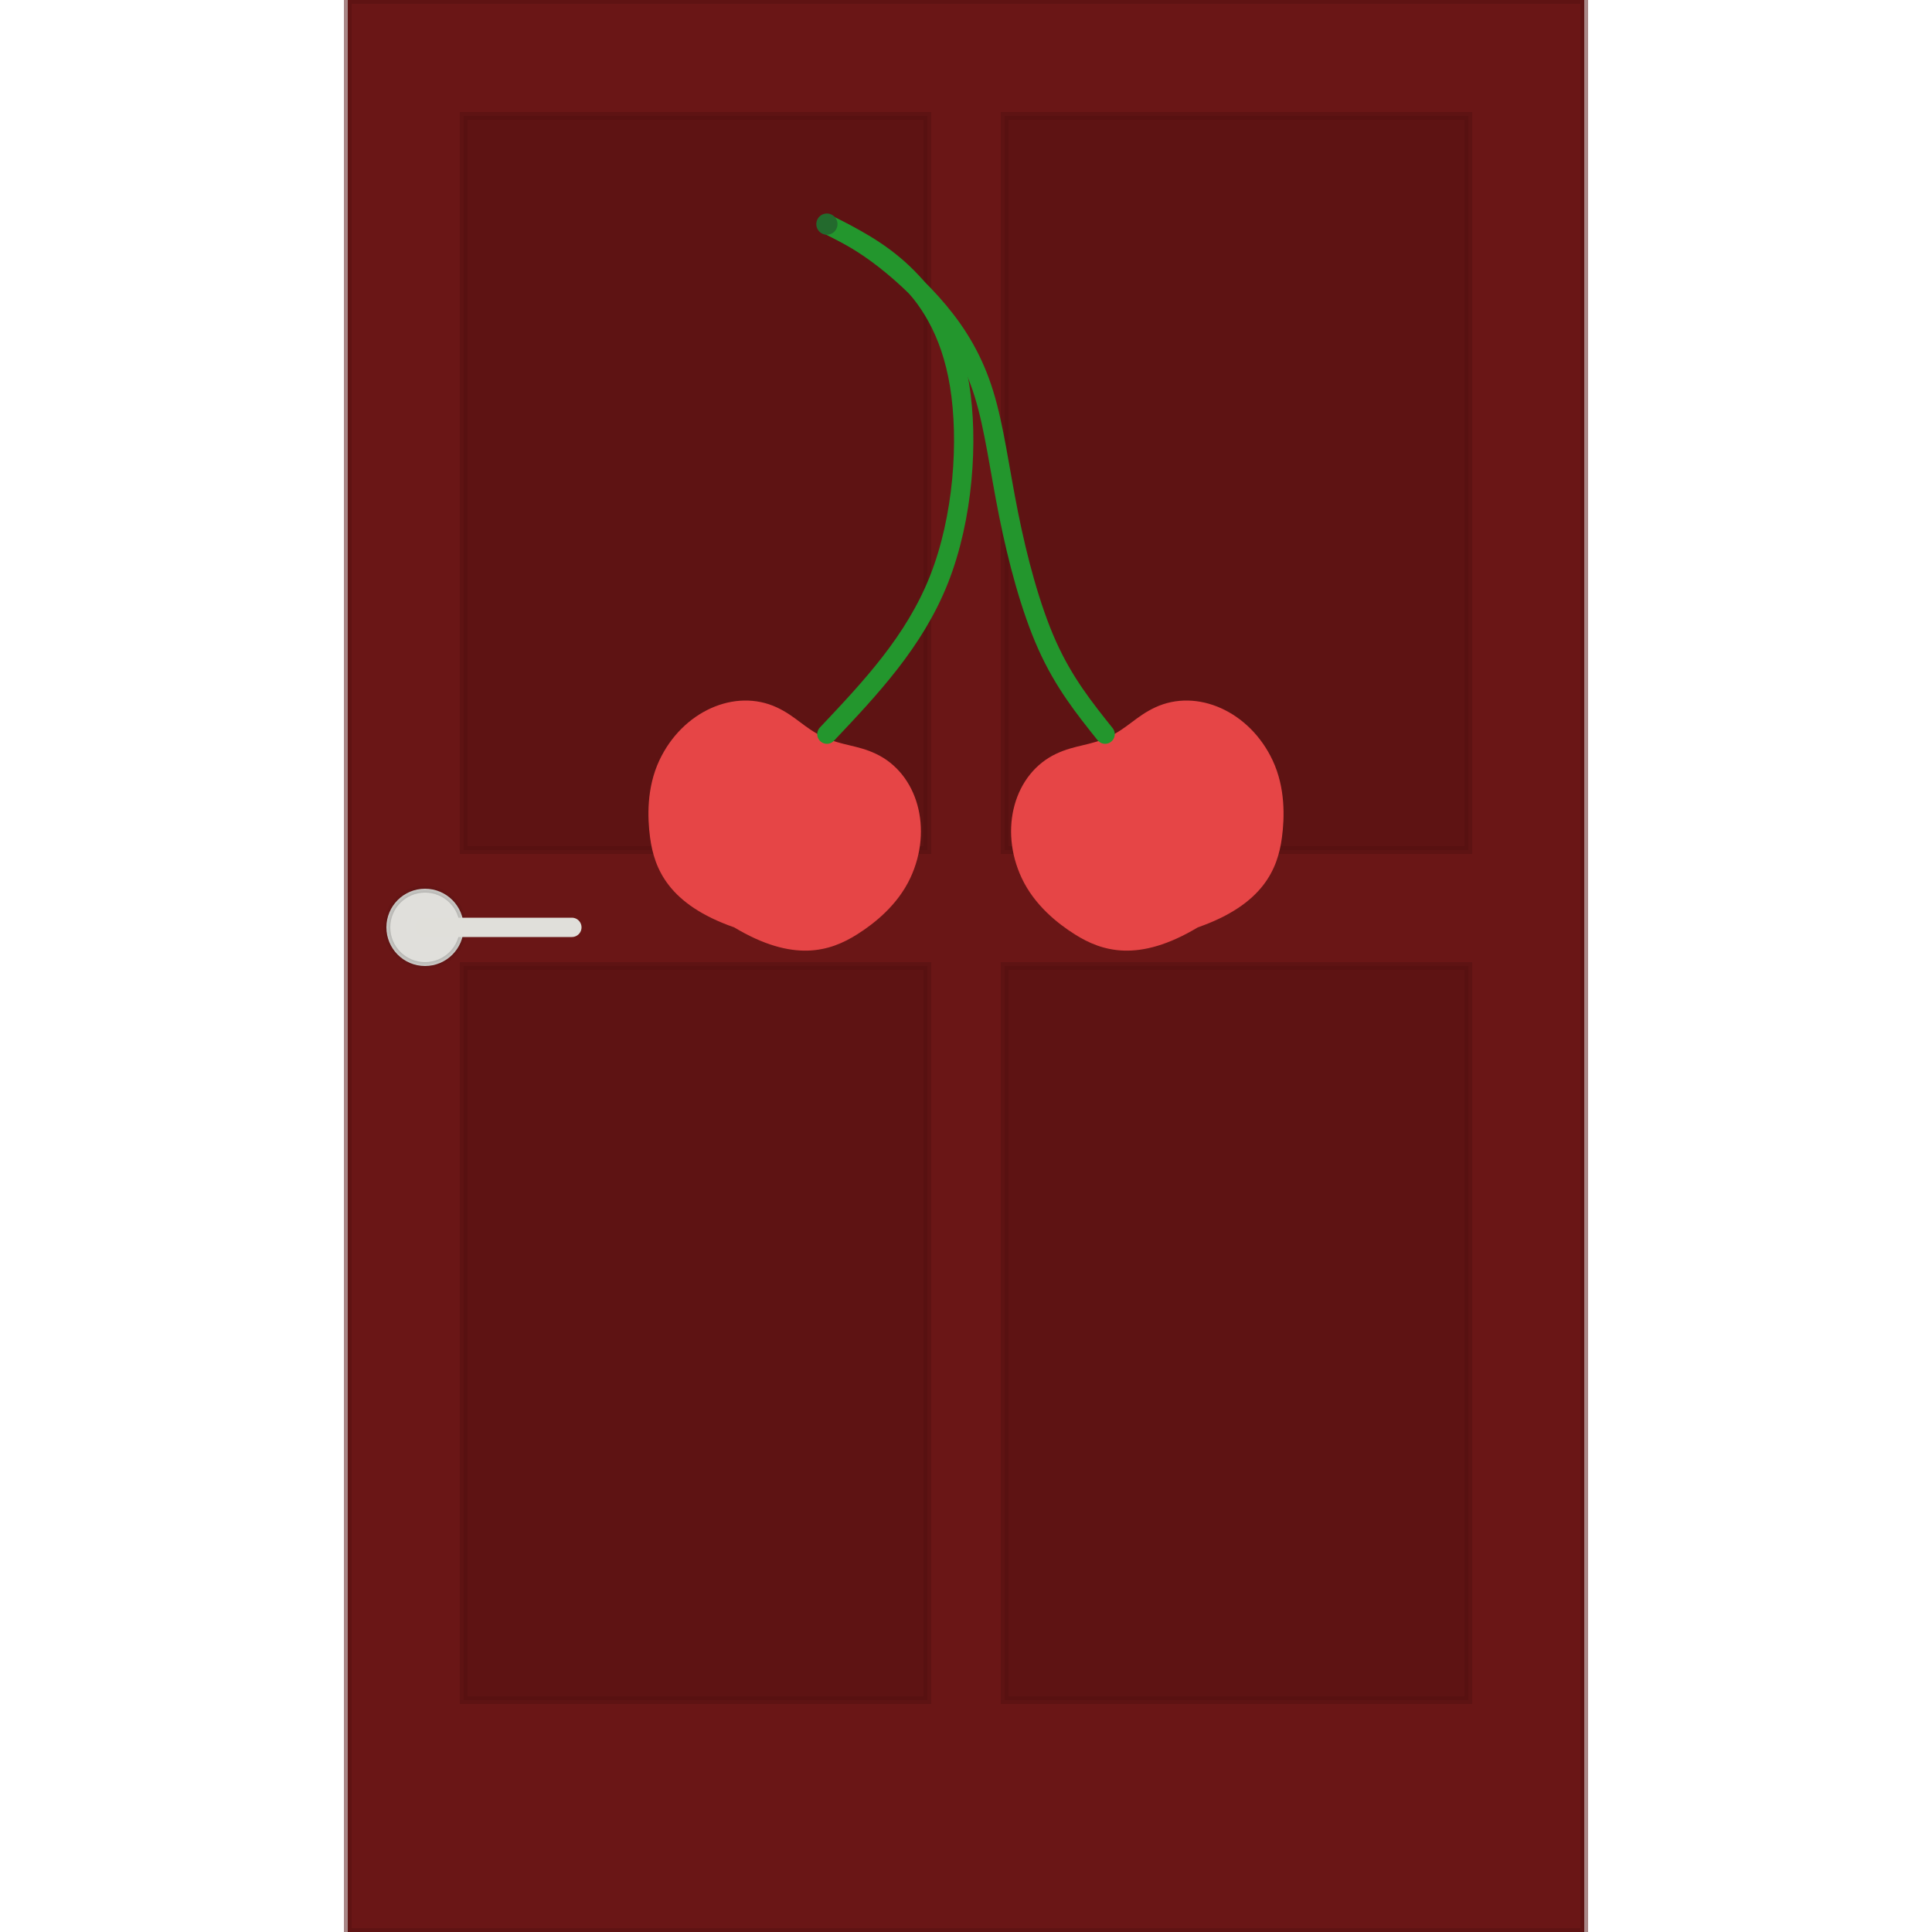
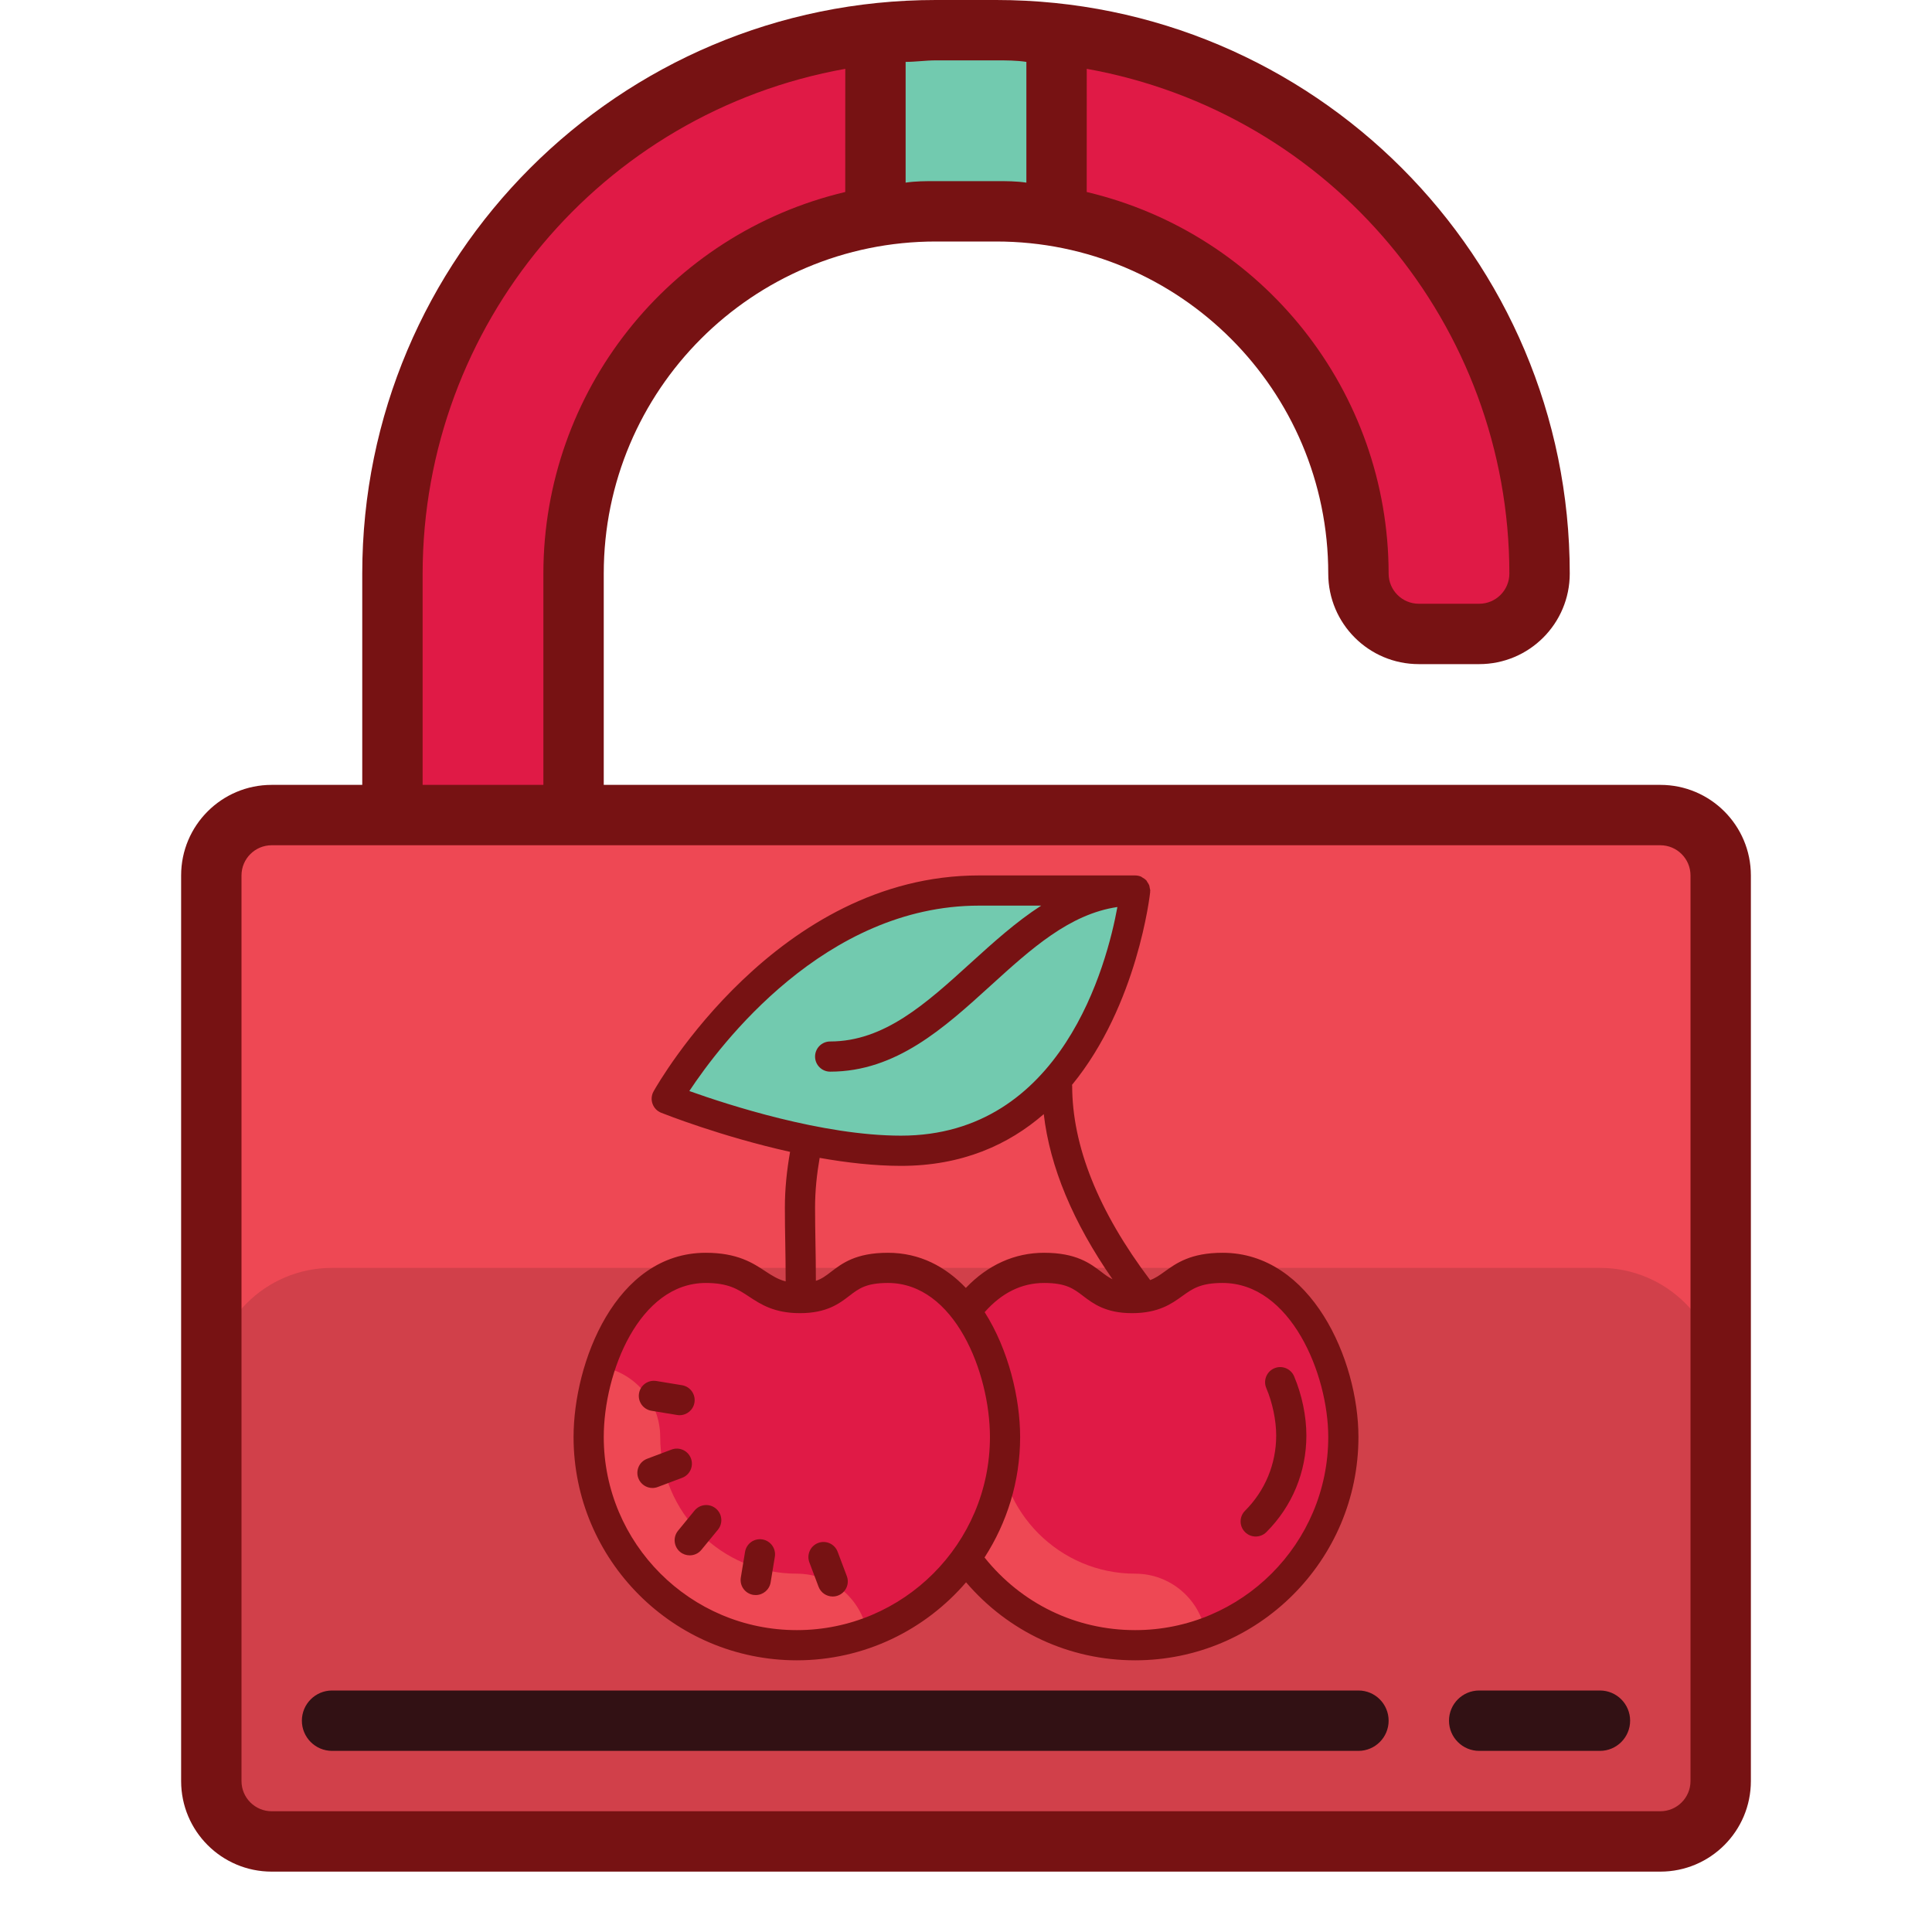
- <svg xmlns="http://www.w3.org/2000/svg" xmlns:ns1="http://www.openswatchbook.org/uri/2009/osb" xmlns:xlink="http://www.w3.org/1999/xlink" id="SVGRoot" width="250" height="250" version="1.1" viewBox="0 0 250 250">
-   <defs id="defs4645">
-     <linearGradient id="linearGradient5404" ns1:paint="gradient">
-       <stop id="stop5400" offset="0" stop-color="#e0dfdb" stop-opacity="1" />
-       <stop id="stop5402" offset="1" stop-color="#e0dfdb" stop-opacity="0" />
-     </linearGradient>
-     <linearGradient id="linearGradient5394">
-       <stop id="stop5390" offset="0" stop-color="#000" stop-opacity="1" />
-       <stop id="stop5392" offset="1" stop-color="#000" stop-opacity="0" />
-     </linearGradient>
-     <radialGradient id="radialGradient5396" cx="55" cy="120" r="5.5" fx="55" fy="120" gradientUnits="userSpaceOnUse" xlink:href="#linearGradient5394" />
+ <svg xmlns="http://www.w3.org/2000/svg" xmlns:xlink="http://www.w3.org/1999/xlink" width="64px" height="64px" viewBox="0 0 64 64" version="1.1">
+   <defs>
+     <path d="M0 0L32 0L32 32L0 32L0 0Z" id="path_1" />
+     <clipPath id="mask_1">
+       <use xlink:href="#path_1" />
+     </clipPath>
  </defs>
-   <g id="layer1">
-     <rect id="rect5211" width="160" height="250" x="45" y="0" fill="#6a1616" fill-opacity="1" stroke="#541111" stroke-opacity=".502" />
-     <rect id="rect5229" width="60" height="95" x="60" y="15" fill="#551212" fill-opacity=".533" stroke="#541111" stroke-opacity=".561" />
-     <rect id="rect5229-3" width="60" height="95" x="130" y="15" fill="#551212" fill-opacity=".533" stroke="#541111" stroke-opacity=".561" />
-     <rect id="rect5229-39" width="60" height="95" x="60" y="125" fill="#551212" fill-opacity=".533" stroke="#541111" stroke-opacity=".561" />
-     <rect id="rect5229-7" width="60" height="95" x="130" y="125" fill="#551212" fill-opacity=".533" stroke="#541111" stroke-opacity=".561" />
-     <path id="path10" fill="#e64546" stroke-width=".202" d="m 155,120 c 8.463,-2.953 10.341,-7.564 10.882,-11.633 0.345,-2.595 0.454,-6.439 -1.201,-9.972 -2.966,-6.333 -9.781,-9.397 -15.224,-6.847 -2.436,1.141 -3.576,2.681 -5.998,3.814 -2.421,1.135 -4.336,1.026 -6.771,2.167 -5.442,2.549 -7.45,9.747 -4.485,16.079 1.655,3.533 4.679,5.909 6.893,7.305 3.473,2.191 8.217,3.698 15.903,-0.914 z" />
-     <path id="path10-3" fill="#e64546" stroke-width=".202" d="m 95,120 c -8.463,-2.953 -10.341,-7.564 -10.882,-11.633 -0.345,-2.595 -0.454,-6.439 1.201,-9.972 2.966,-6.333 9.781,-9.397 15.224,-6.847 2.436,1.141 3.576,2.681 5.998,3.814 2.421,1.135 4.336,1.026 6.771,2.167 5.442,2.549 7.45,9.747 4.485,16.079 -1.655,3.533 -4.679,5.909 -6.893,7.305 C 107.43,123.104 102.686,124.612 95,120 Z" />
-     <path id="path5329" fill="none" stroke="#23962d" stroke-dasharray="none" stroke-linecap="round" stroke-linejoin="miter" stroke-miterlimit="4" stroke-opacity="1" stroke-width="2.5" d="m 106,95 c 5.668,-6.001 11.334,-12.001 14.5,-20 3.166,-7.999 3.833,-18.001 2.666,-25.167 C 122,42.667 119,38.333 115.834,35.333 112.667,32.334 109.334,30.667 106,29" transform="translate(1)" />
-     <path id="path5333" fill="none" stroke="#23962d" stroke-dasharray="none" stroke-linecap="round" stroke-linejoin="miter" stroke-miterlimit="4" stroke-opacity="1" stroke-width="2.5" d="m 143,95 c -2.667,-3.333 -5.333,-6.667 -7.5,-11.5 -2.167,-4.834 -3.833,-11.167 -5,-17 -1.167,-5.833 -1.833,-11.167 -3.167,-15.5 -1.333,-4.333 -3.334,-7.667 -5.833,-10.666 -2.5,-3 -5.5,-5.667 -8,-7.5 C 111,31 109,30 107,29" />
-     <circle id="path5359" cx="107" cy="29" r="1.375" fill="#236a2d" fill-opacity="1" stroke="none" stroke-dasharray="none" stroke-linecap="round" stroke-miterlimit="4" stroke-opacity="1" stroke-width="1.146" />
-     <circle id="path5363" cx="55" cy="120" r="5" fill="#e0dfdb" fill-opacity="1" stroke="url(#radialGradient5396)" stroke-dasharray="none" stroke-linecap="round" stroke-miterlimit="4" stroke-opacity="1" stroke-width="1" />
-     <path id="path5398" fill="#e0dfdb" fill-opacity="1" stroke="#e0dfda" stroke-dasharray="none" stroke-linecap="round" stroke-linejoin="miter" stroke-miterlimit="4" stroke-opacity="1" stroke-width="2.5" d="M 55,120 H 74" />
+   <g id="Cherrydoor_logo-instance">
+     <g id="icons8_padlock_1" transform="translate(6 0)">
+       <path d="M0 19L0 26L6 26L6 18C6 11.373 11.373 6 18 6L20 6C26.627 6 32 11.373 32 18L32 20L38 20L38 19C38 8.507 29.493 0 19 0L19 0C8.507 0 0 8.507 0 19L0 19Z" transform="translate(7 1)" id="Shape" fill="#E01A46" stroke="none" />
+       <path d="M0 0L6 0L6 6L0 6L0 0Z" transform="translate(23 1)" id="Shape" fill="#72CAAF" stroke="none" />
+       <path d="M0 6L0 3C0 2.172 0.293 1.464 0.879 0.879C1.464 0.293 2.172 0 3 0L47 0C47.828 0 48.535 0.293 49.121 0.879C49.707 1.464 50 2.172 50 3L50 31C50 31.828 49.707 32.535 49.121 33.121C48.535 33.707 47.828 34 47 34L3 34C2.172 34 1.464 33.707 0.879 33.121C0.293 32.535 0 31.828 0 31L0 6Z" transform="translate(1 27.00001)" id="Rectangle" fill="#EE4854" stroke="none" />
+       <path d="M4 0L46 0C48.209 0 50 1.791 50 4L50 16C50 17.657 48.657 19 47 19L3 19C1.343 19 0 17.657 0 16L0 4C0 1.791 1.791 0 4 0L4 0Z" transform="translate(1 42.00002)" id="Shape" fill="#D1404A" stroke="none" />
+       <path d="M14 26L49 26C50.657 26 52 27.343 52 29L52 59C52 60.657 50.657 62 49 62L3 62C1.343 62 0 60.657 0 59L0 29C0 27.343 1.343 26 3 26L6 26L6 19C6 8.507 14.507 0 25 0L27 0C37.493 0 46 8.507 46 19C46 20.657 44.657 22 43 22L41 22C39.343 22 38 20.657 38 19C38 12.925 33.075 8 27 8L25 8C18.925 8 14 12.925 14 19L14 26ZM28 2.05C27.67 2 27.34 2 27 2L25 2C24.66 2 24.33 2.05 24 2.05L24 6.05C24.33 6 24.66 6 25 6L27 6C27.34 6 27.67 6 28 6.05L28 2.05ZM8 19C8.007 10.772 13.903 3.731 22.001 2.28L22 6.36C16.142 7.749 12.004 12.979 12 19L12 26L8 26L8 19ZM44 19C44 19.552 43.552 20 43 20L41 20C40.448 20 40 19.552 40 19C39.995 12.978 35.857 7.749 29.999 6.36L30 2.28C38.097 3.732 43.994 10.773 44 19ZM49 60C49.552 60 50 59.552 50 59L50 29C50 28.448 49.552 28 49 28L3 28C2.448 28 2 28.448 2 29L2 59C2 59.552 2.448 60 3 60L49 60Z" id="Shape" fill="#771213" fill-rule="evenodd" stroke="none" />
+       <path d="M1 0L35 0C35.552 0 36 0.448 36 1C36 1.552 35.552 2 35 2L1 2C0.448 2 0 1.552 0 1C0 0.448 0.448 0 1 0ZM39 0L43 0C43.552 0 44 0.448 44 1C44 1.552 43.552 2 43 2L39 2C38.448 2 38 1.552 38 1C38 0.448 38.448 0 39 0Z" transform="translate(4 55.99997)" id="Shape" fill="#321114" fill-rule="evenodd" stroke="none" />
+       <g id="icons8-cherry-64" transform="translate(10.00006 25.99998)">
+         <path d="M0 0L32 0L32 32L0 32L0 0Z" id="Background" fill="none" stroke="none" />
+         <g clip-path="url(#mask_1)">
+           <g id="Group">
+             <path d="M0 32L0 0L32 0L32 32L0 32Z" id="Shape" fill="none" stroke="none" />
+             <g id="Group" transform="translate(3.000011 3.000001)">
+               <path d="M13.793 5.62C13.793 3.301 12.5 0 9.914 0C8.19 0 8.387 0.879 6.896 0.879C5.429 0.879 5.604 0.017 3.88 0.017C1.294 0.017 0 3.279 0 5.62C0 9.428 3.087 12.516 6.896 12.516C10.706 12.516 13.793 9.428 13.793 5.62L13.793 5.62Z" transform="translate(11.707 12.98401)" id="Shape" fill="#E01A46" stroke="none" />
+               <path d="M6.896 9.234C7.716 9.234 8.499 9.084 9.229 8.821C9.033 7.709 8.065 6.864 6.896 6.864C4.401 6.864 2.37 4.833 2.37 2.337C2.37 1.157 1.508 0.181 0.379 0C0.126 0.784 0 1.605 0 2.337C0 6.146 3.087 9.234 6.896 9.234L6.896 9.234Z" transform="translate(11.707 16.26601)" id="Shape" fill="#EE4854" stroke="none" />
+               <path d="M13.793 5.62C13.793 3.301 12.5 0 9.914 0C8.19 0 8.387 0.879 6.896 0.879C5.429 0.879 5.604 0.017 3.88 0.017C1.293 0.016 0 3.278 0 5.62C0 9.428 3.087 12.516 6.896 12.516C10.706 12.516 13.793 9.428 13.793 5.62L13.793 5.62Z" transform="translate(0.5 12.98401)" id="Shape" fill="#E01A46" stroke="none" />
+               <path d="M6.896 9.234C7.716 9.234 8.499 9.084 9.229 8.821C9.033 7.709 8.065 6.864 6.896 6.864C4.401 6.864 2.37 4.833 2.37 2.337C2.37 1.157 1.508 0.181 0.379 0C0.126 0.784 0 1.605 0 2.337C0 6.146 3.087 9.234 6.896 9.234L6.896 9.234Z" transform="translate(0.5 16.26601)" id="Shape" fill="#EE4854" stroke="none" />
+               <path d="M15.518 0C15.518 0 12.069 0 10.345 0C4.311 0 0 6.896 0 6.896C0 6.896 4.311 8.62 7.758 8.62C14.655 8.62 15.518 0 15.518 0L15.518 0Z" transform="translate(3.085994 0.5)" id="Shape" fill="#72CAAF" stroke="none" />
+               <g id="Group">
+                 <path d="M19.582 13.121C19.967 12.845 20.445 12.5 21.5 12.5C24.436 12.5 26 16.044 26 18.604C26 22.682 22.682 26 18.604 26C16.419 26 14.409 25.058 13.002 23.416C11.645 24.994 9.637 26 7.396 26C3.318 26 0 22.682 0 18.604C0 16.142 1.392 12.5 4.38 12.5C5.426 12.5 5.942 12.839 6.356 13.113C6.582 13.261 6.768 13.381 7.026 13.447C7.026 12.96 7.019 12.564 7.013 12.181C7.006 11.802 7 11.433 7 11C7 10.379 7.065 9.762 7.172 9.157C4.902 8.652 3.018 7.908 2.901 7.861C2.767 7.808 2.663 7.699 2.615 7.563C2.567 7.427 2.58 7.277 2.651 7.152C2.814 6.859 6.75 0 13.431 0L18.604 0C18.674 0 18.741 0.015 18.802 0.041C18.817 0.048 18.828 0.061 18.843 0.069C18.887 0.094 18.93 0.121 18.965 0.157C18.968 0.16 18.971 0.161 18.974 0.164C18.988 0.18 18.993 0.2 19.005 0.217C19.029 0.252 19.053 0.286 19.069 0.327C19.079 0.355 19.081 0.384 19.086 0.414C19.091 0.443 19.104 0.469 19.104 0.5C19.104 0.509 19.099 0.516 19.099 0.525C19.098 0.53 19.099 0.533 19.1 0.537C19.101 0.541 19.102 0.546 19.101 0.55C19.096 0.608 18.69 4.284 16.512 6.938C16.512 6.947 16.517 6.955 16.517 6.965C16.517 8.966 17.387 11.133 19.101 13.405C19.279 13.338 19.419 13.239 19.582 13.121ZM13.431 1L15.491 1C14.656 1.538 13.896 2.227 13.148 2.906C11.68 4.24 10.294 5.5 8.5 5.5C8.224 5.5 8 5.724 8 6C8 6.276 8.224 6.5 8.5 6.5C10.681 6.5 12.277 5.05 13.82 3.646C15.156 2.432 16.427 1.28 18.015 1.046C17.672 2.926 16.191 8.62 10.845 8.62C8.252 8.62 5.099 7.594 3.835 7.142C4.857 5.596 8.328 1 13.431 1ZM15.576 7.907C14.412 8.919 12.874 9.621 10.845 9.621C9.969 9.62 9.046 9.515 8.152 9.356C8.058 9.896 8 10.445 8 11C8 11.427 8.007 11.79 8.013 12.164C8.02 12.547 8.026 12.944 8.027 13.429C8.222 13.365 8.36 13.261 8.53 13.13C8.896 12.85 9.351 12.5 10.414 12.5C11.473 12.5 12.328 12.963 12.995 13.664C13.725 12.9 14.613 12.5 15.586 12.5C16.651 12.5 17.112 12.851 17.482 13.132C17.612 13.232 17.724 13.315 17.854 13.377C16.546 11.492 15.779 9.659 15.576 7.907ZM7.396 25C3.869 25 1 22.131 1 18.604C1 16.464 2.175 13.5 4.38 13.5C5.127 13.5 5.442 13.707 5.807 13.948C6.2 14.207 6.646 14.5 7.5 14.5C8.388 14.5 8.804 14.181 9.139 13.924C9.447 13.687 9.69 13.5 10.414 13.5C12.619 13.5 13.793 16.464 13.793 18.604C13.793 22.131 10.924 25 7.396 25ZM13.614 22.594C14.836 24.122 16.639 25 18.604 25C22.131 25 25 22.131 25 18.604C25 16.517 23.753 13.5 21.5 13.5C20.768 13.5 20.503 13.691 20.166 13.933C19.816 14.185 19.38 14.5 18.5 14.5C17.627 14.5 17.21 14.183 16.876 13.928C16.562 13.689 16.314 13.5 15.586 13.5C14.842 13.5 14.181 13.828 13.618 14.467C14.409 15.71 14.793 17.317 14.793 18.604C14.793 20.073 14.357 21.442 13.614 22.594Z" id="Shape" fill="#771213" fill-rule="evenodd" stroke="none" />
+                 <path d="M21.755 0.305C21.647 0.051 21.354 -0.068 21.099 0.04C20.845 0.148 20.726 0.442 20.834 0.696C21.04 1.18 21.162 1.767 21.162 2.266C21.162 3.208 20.796 4.094 20.13 4.759C19.934 4.954 19.934 5.271 20.13 5.466C20.227 5.564 20.355 5.613 20.483 5.613C20.611 5.613 20.739 5.564 20.837 5.466C21.692 4.612 22.162 3.475 22.162 2.266C22.162 1.629 22.014 0.915 21.755 0.305ZM1.316 1.587L0.466 1.447C0.193 1.402 0.01 1.145 0.054 0.873C0.099 0.6 0.353 0.417 0.629 0.461L1.479 0.601C1.752 0.645 1.936 0.903 1.891 1.175C1.851 1.42 1.639 1.594 1.398 1.594C1.371 1.594 1.344 1.592 1.316 1.587ZM1.774 3.024C1.677 2.766 1.389 2.635 1.13 2.733L0.324 3.037C0.065 3.134 -0.065 3.422 0.032 3.681C0.108 3.881 0.298 4.005 0.5 4.005C0.559 4.005 0.618 3.994 0.677 3.972L1.483 3.668C1.741 3.571 1.872 3.283 1.774 3.024ZM1.348 5.42L1.894 4.753C2.069 4.54 2.385 4.509 2.598 4.684C2.812 4.859 2.843 5.174 2.668 5.388L2.121 6.054C2.022 6.175 1.879 6.237 1.734 6.237C1.623 6.237 1.51 6.2 1.417 6.124C1.204 5.948 1.173 5.633 1.348 5.42ZM4.141 5.709C3.867 5.664 3.612 5.849 3.567 6.121L3.427 6.971C3.382 7.244 3.566 7.501 3.839 7.546C3.866 7.55 3.894 7.552 3.921 7.552C4.161 7.552 4.373 7.378 4.414 7.134L4.554 6.283C4.598 6.011 4.414 5.754 4.141 5.709ZM5.99 5.826C6.248 5.728 6.536 5.859 6.634 6.117L6.938 6.924C7.036 7.182 6.905 7.471 6.647 7.568C6.588 7.59 6.529 7.6 6.47 7.6C6.268 7.6 6.078 7.477 6.002 7.276L5.698 6.47C5.601 6.211 5.731 5.923 5.99 5.826Z" transform="translate(2.113667 16.28635)" id="Shape" fill="#771213" fill-rule="evenodd" stroke="none" />
+               </g>
+             </g>
+           </g>
+         </g>
+       </g>
+     </g>
  </g>
</svg>
